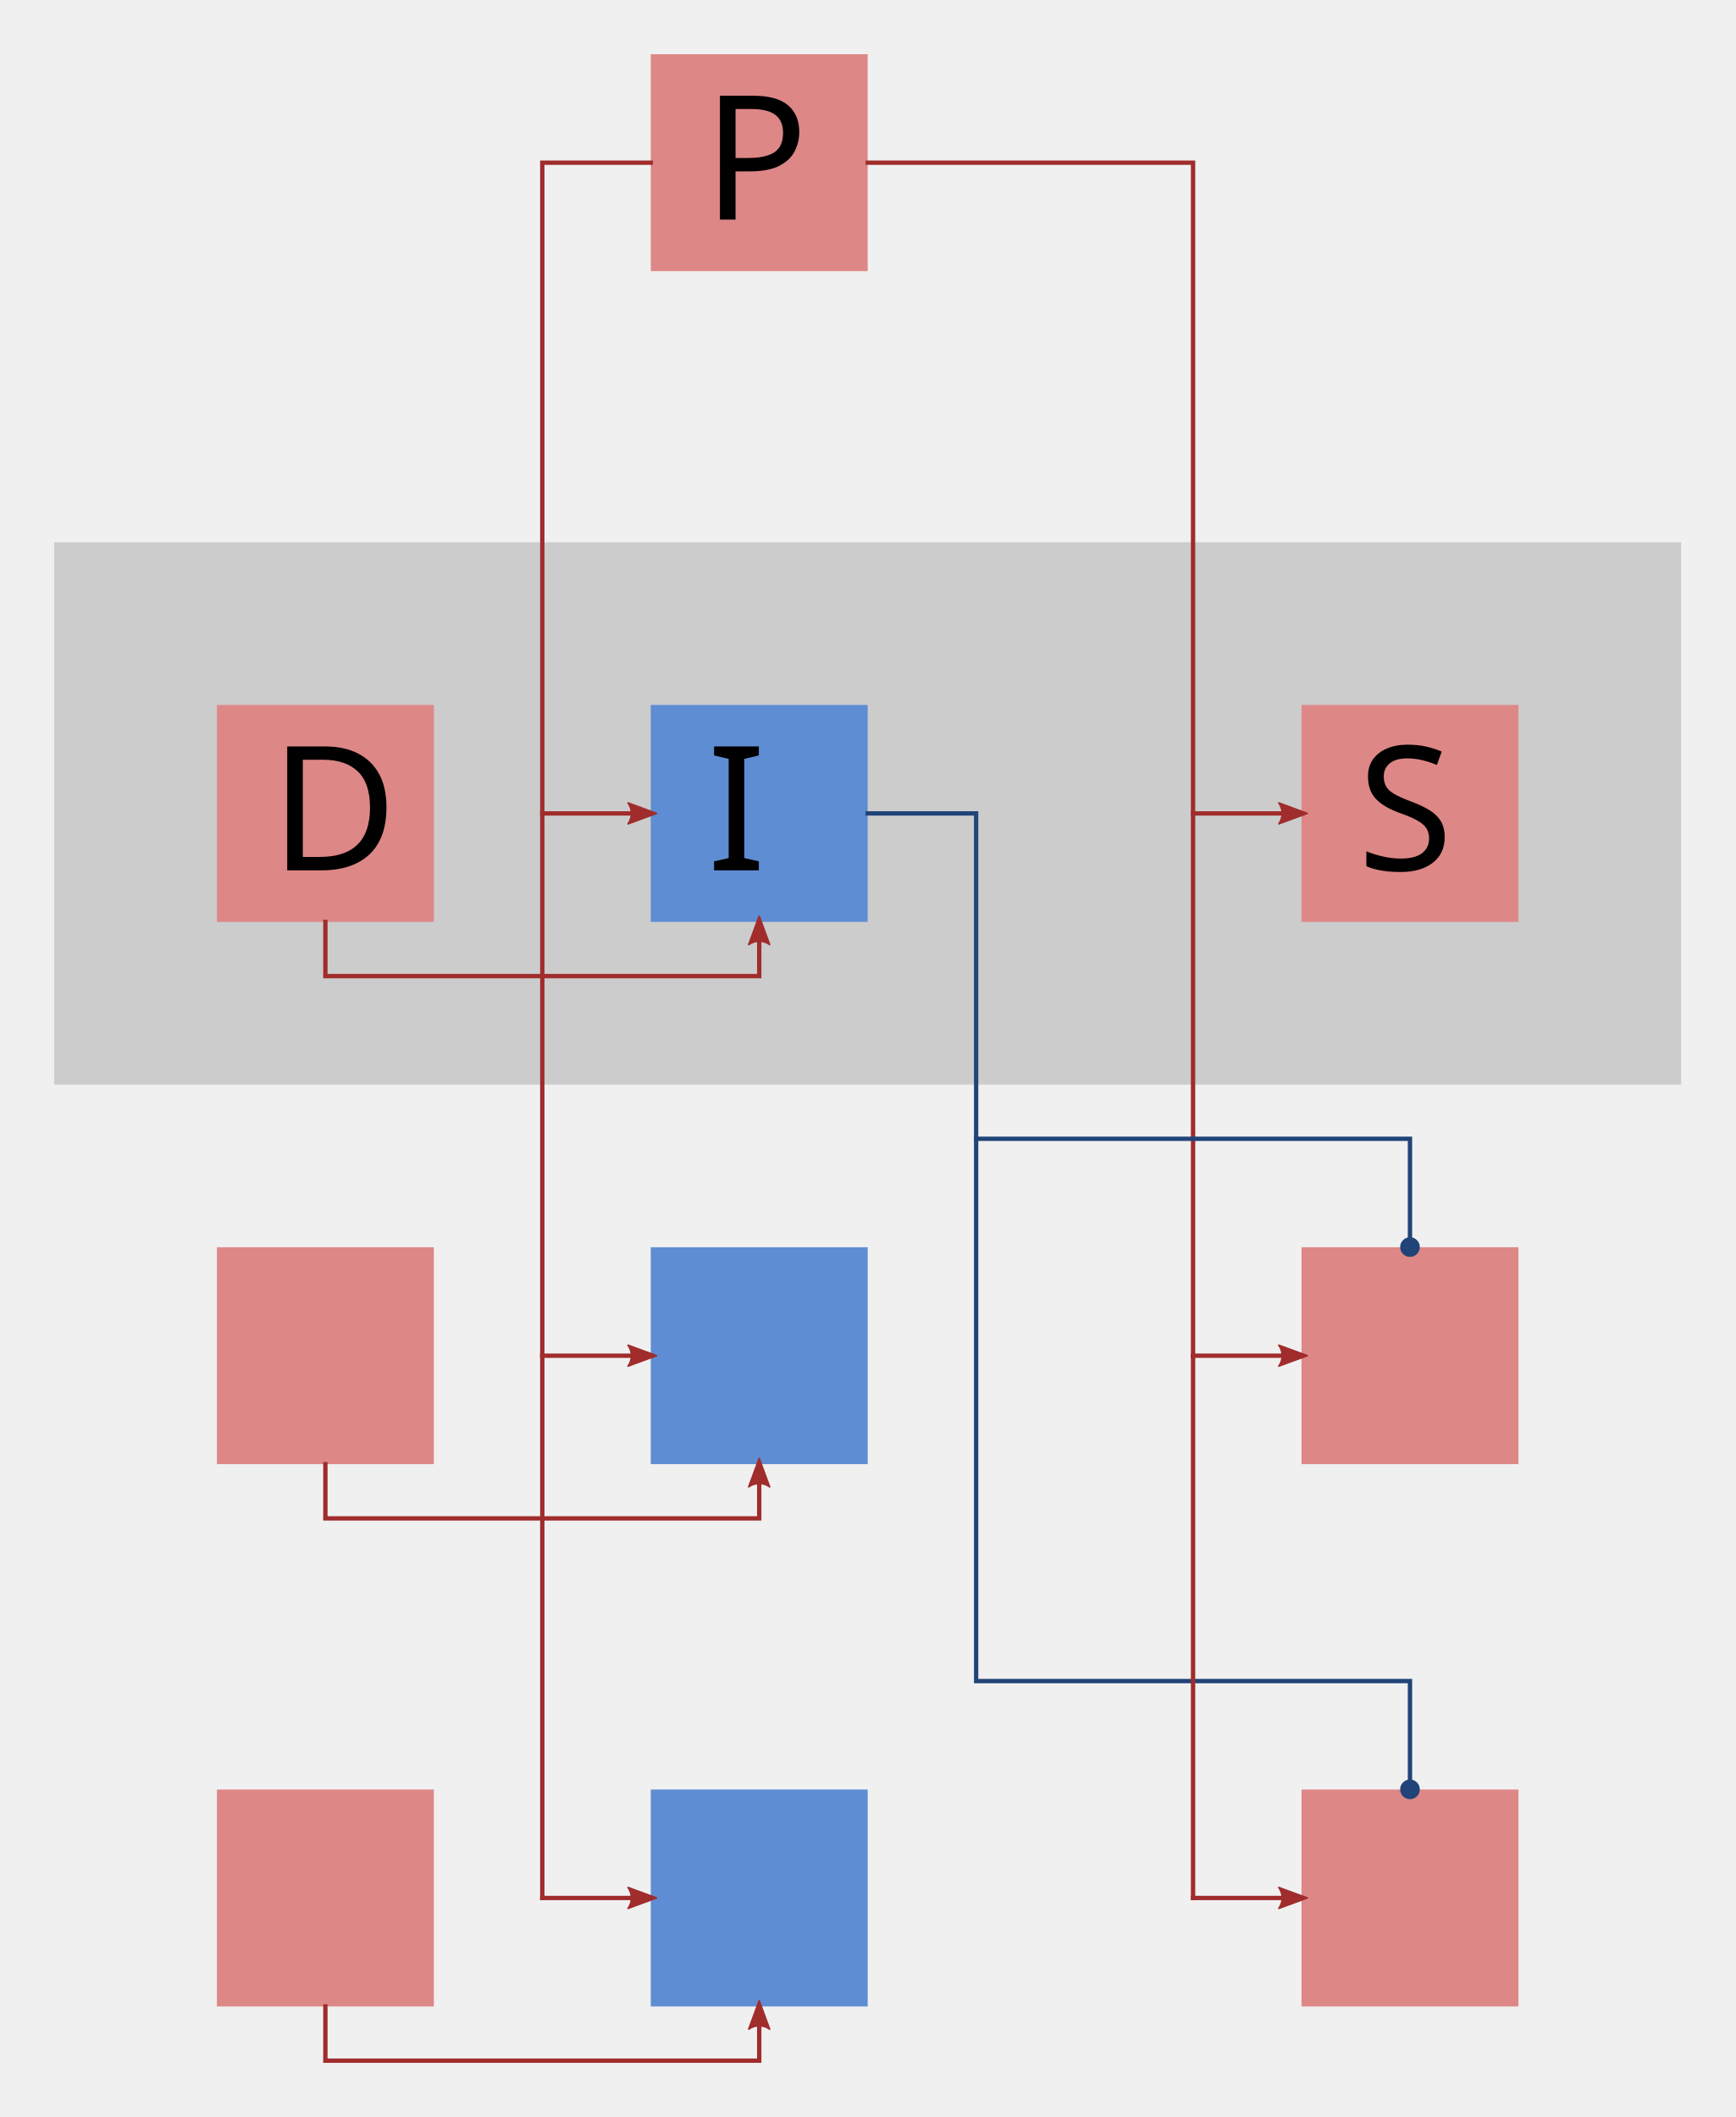
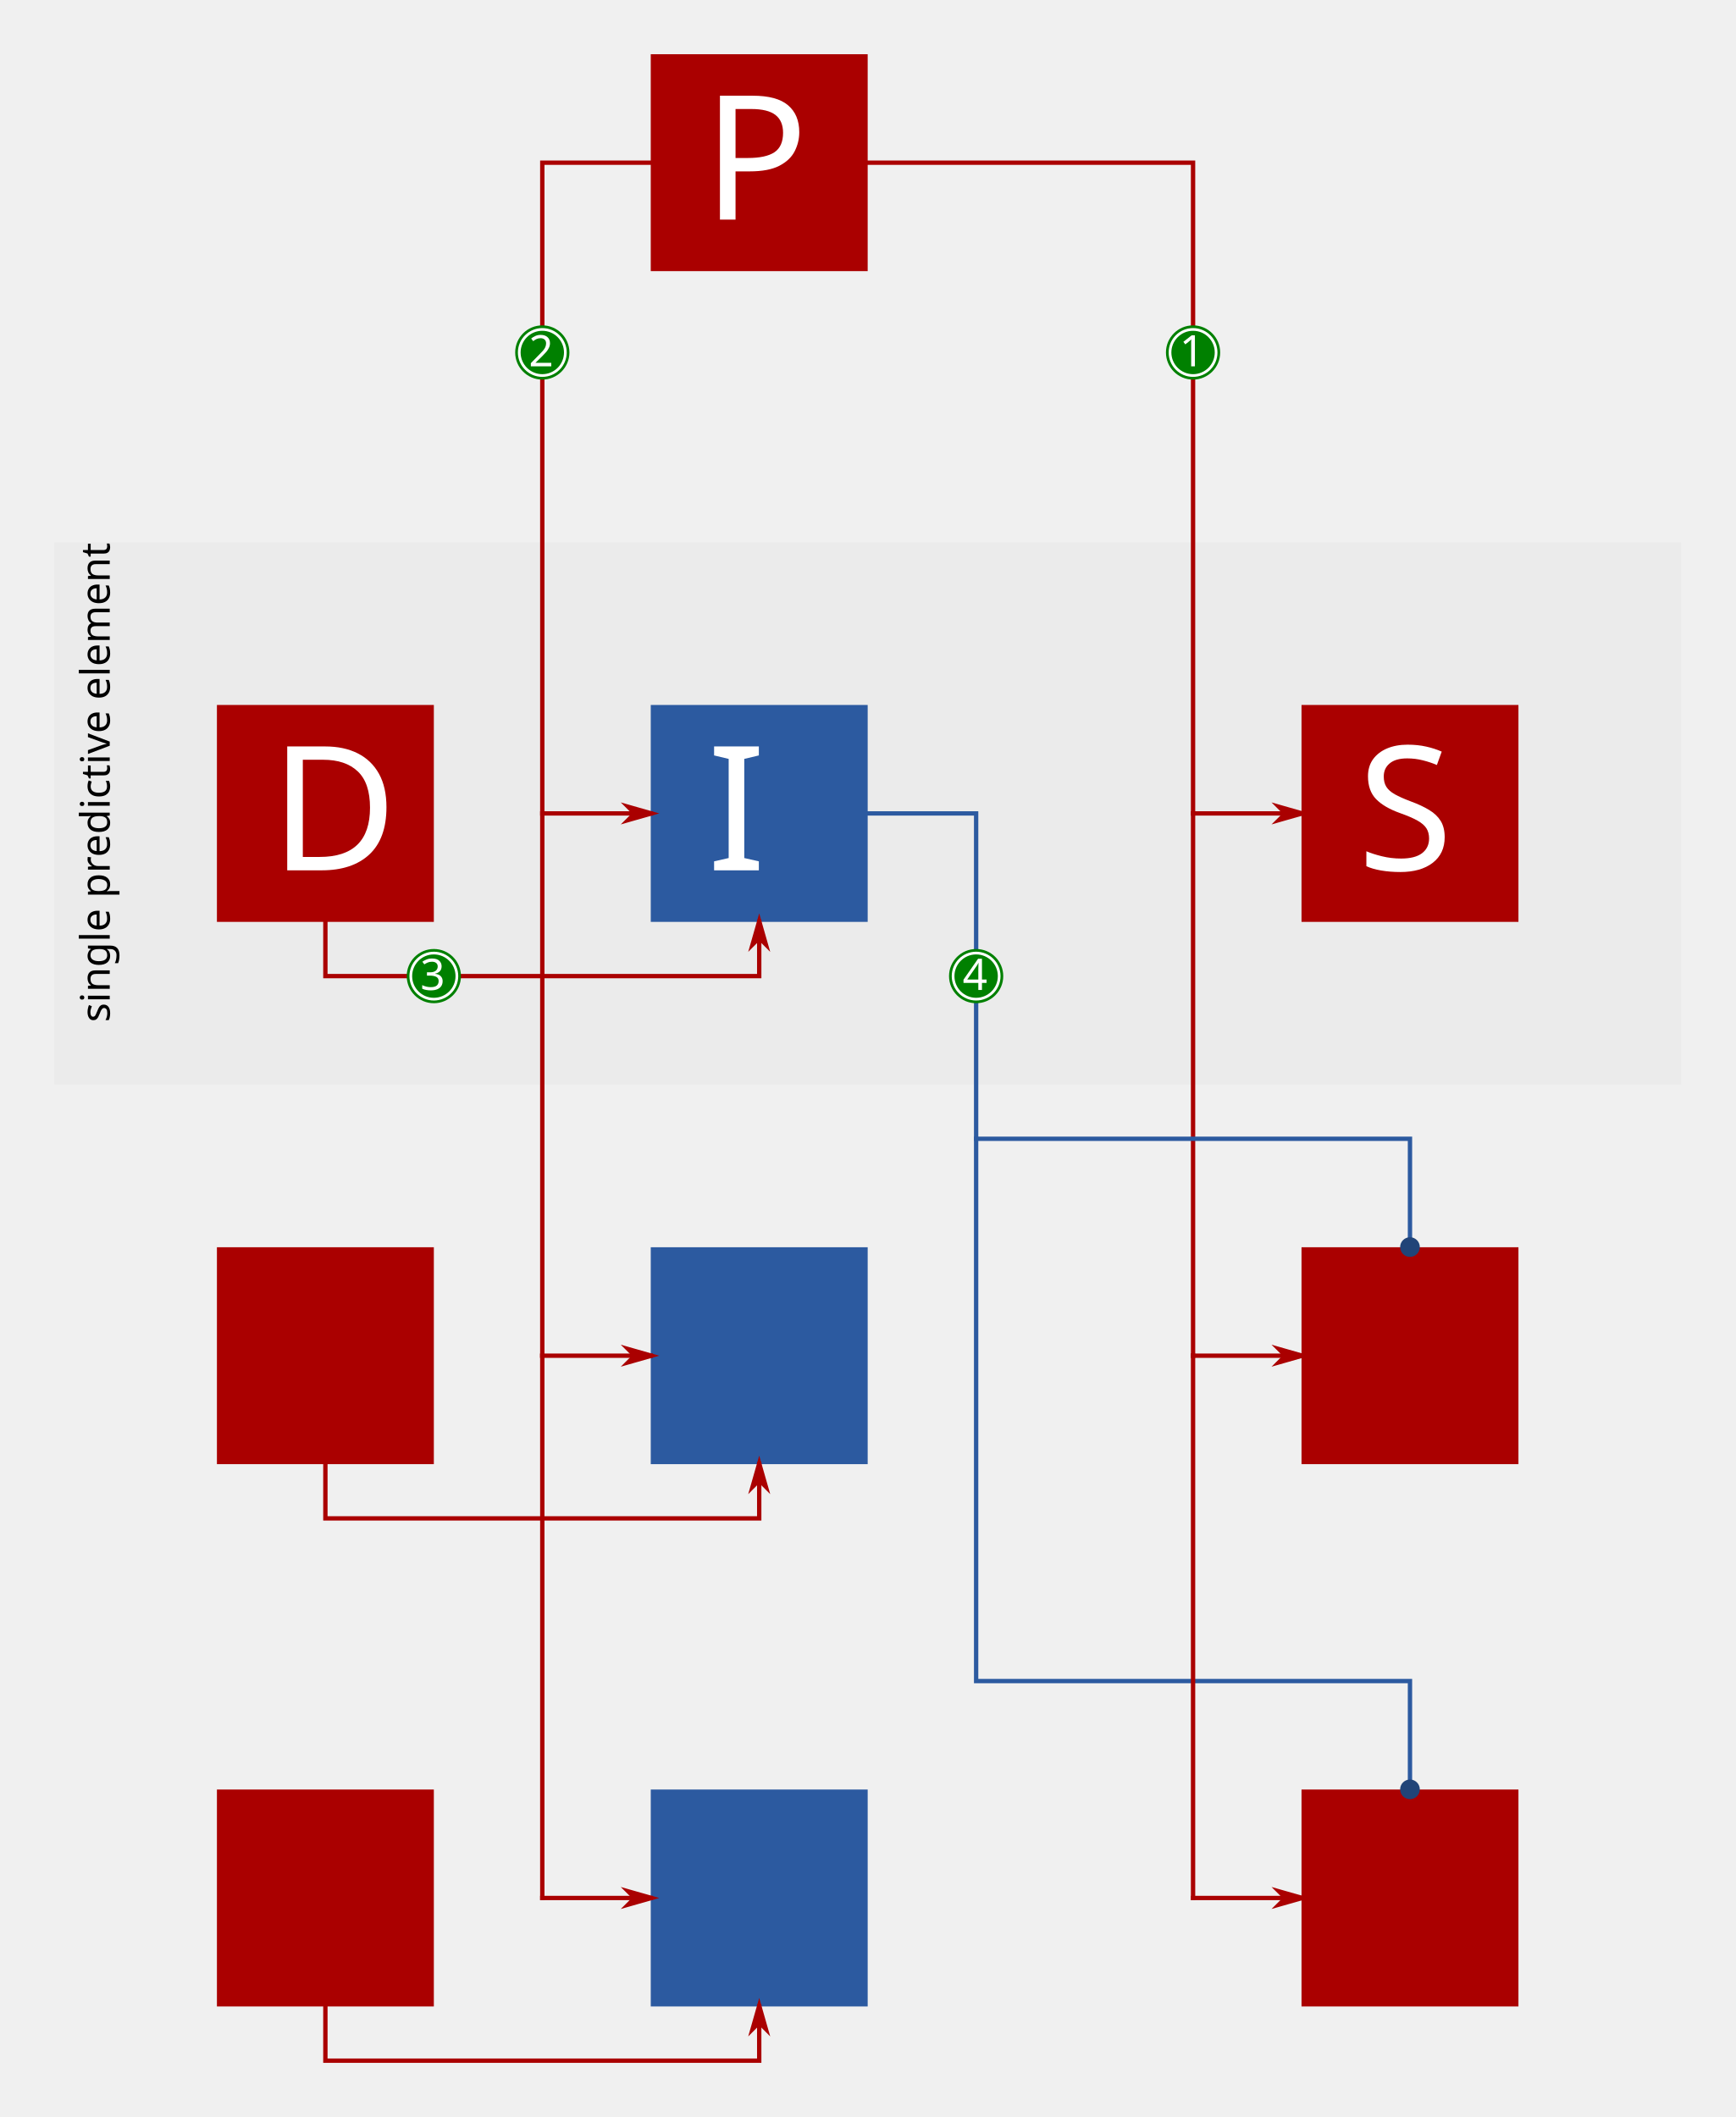
<svg xmlns="http://www.w3.org/2000/svg" width="320" height="390.388" id="svg3313" version="1.1">
  <defs id="defs3315">
+     <marker style="overflow:visible;" id="marker6094" refX="0.0" refY="0.0" orient="auto">
+       <path transform="scale(0.4) rotate(180) translate(10,0)" style="fill-rule:evenodd;stroke:#aa0000;stroke-width:1pt;stroke-opacity:1;fill:#aa0000;fill-opacity:1" d="M 0.0,0.0 L 5.0,-5.0 L -12.5,0.0 L 5.0,5.0 L 0.0,0.0 z " id="path6096" />
+     </marker>
+     <marker style="overflow:visible;" id="marker5892" refX="0.0" refY="0.0" orient="auto">
+       <path transform="scale(0.4) rotate(180) translate(10,0)" style="fill-rule:evenodd;stroke:#aa0000;stroke-width:1pt;stroke-opacity:1;fill:#aa0000;fill-opacity:1" d="M 0.0,0.0 L 5.0,-5.0 L -12.5,0.0 L 5.0,5.0 L 0.0,0.0 z " id="path5894" />
+     </marker>
+     <marker style="overflow:visible;" id="marker5696" refX="0.0" refY="0.0" orient="auto">
+       <path transform="scale(0.4) rotate(180) translate(10,0)" style="fill-rule:evenodd;stroke:#aa0000;stroke-width:1pt;stroke-opacity:1;fill:#aa0000;fill-opacity:1" d="M 0.0,0.0 L 5.0,-5.0 L -12.5,0.0 L 5.0,5.0 L 0.0,0.0 z " id="path5698" />
+     </marker>
+     <marker style="overflow:visible;" id="marker5506" refX="0.0" refY="0.0" orient="auto">
+       <path transform="scale(0.4) rotate(180) translate(10,0)" style="fill-rule:evenodd;stroke:#aa0000;stroke-width:1pt;stroke-opacity:1;fill:#aa0000;fill-opacity:1" d="M 0.0,0.0 L 5.0,-5.0 L -12.5,0.0 L 5.0,5.0 L 0.0,0.0 z " id="path5508" />
+     </marker>
+     <marker style="overflow:visible;" id="marker5322" refX="0.0" refY="0.0" orient="auto">
+       <path transform="scale(0.4) rotate(180) translate(10,0)" style="fill-rule:evenodd;stroke:#aa0000;stroke-width:1pt;stroke-opacity:1;fill:#aa0000;fill-opacity:1" d="M 0.0,0.0 L 5.0,-5.0 L -12.5,0.0 L 5.0,5.0 L 0.0,0.0 z " id="path5324" />
+     </marker>
+     <marker style="overflow:visible;" id="marker5143" refX="0.0" refY="0.0" orient="auto">
+       <path transform="scale(0.4) rotate(180) translate(10,0)" style="fill-rule:evenodd;stroke:#aa0000;stroke-width:1pt;stroke-opacity:1;fill:#aa0000;fill-opacity:1" d="M 0.0,0.0 L 5.0,-5.0 L -12.5,0.0 L 5.0,5.0 L 0.0,0.0 z " id="path5146" />
+     </marker>
+     <marker style="overflow:visible;" id="marker4971" refX="0.0" refY="0.0" orient="auto">
+       <path transform="scale(0.4) rotate(180) translate(10,0)" style="fill-rule:evenodd;stroke:#aa0000;stroke-width:1pt;stroke-opacity:1;fill:#aa0000;fill-opacity:1" d="M 0.0,0.0 L 5.0,-5.0 L -12.5,0.0 L 5.0,5.0 L 0.0,0.0 z " id="path4973" />
+     </marker>
+     <marker style="overflow:visible;" id="marker4805" refX="0.0" refY="0.0" orient="auto">
+       <path transform="scale(0.4) rotate(180) translate(10,0)" style="fill-rule:evenodd;stroke:#aa0000;stroke-width:1pt;stroke-opacity:1;fill:#aa0000;fill-opacity:1" d="M 0.0,0.0 L 5.0,-5.0 L -12.5,0.0 L 5.0,5.0 L 0.0,0.0 z " id="path4807" />
+     </marker>
+     <marker orient="auto" refY="0.0" refX="0.0" id="marker4640" style="overflow:visible;">
+       <path id="path4393" d="M 0.0,0.0 L 5.0,-5.0 L -12.5,0.0 L 5.0,5.0 L 0.0,0.0 z " style="fill-rule:evenodd;stroke:#aa0000;stroke-width:1pt;stroke-opacity:1;fill:#aa0000;fill-opacity:1" transform="scale(0.4) rotate(180) translate(10,0)" />
+     </marker>
    <marker style="overflow:visible" id="DotM" refX="0" refY="0" orient="auto">
      <path transform="matrix(0.4,0,0,0.4,2.96,0.4)" style="fill-rule:evenodd;stroke:#000000;stroke-width:1pt" d="m -2.5,-1 c 0,2.76 -2.24,5 -5,5 -2.76,0 -5,-2.24 -5,-5 0,-2.76 2.24,-5 5,-5 2.76,0 5,2.24 5,5 z" id="path3994" />
    </marker>
    <marker orient="auto" refY="0" refX="0" id="Arrow1Mend" style="overflow:visible">
      <path id="path3939" d="M 0,0 5,-5 -12.5,0 5,5 0,0 z" style="fill-rule:evenodd;stroke:#000000;stroke-width:1pt" transform="matrix(-0.4,0,0,-0.4,-4,0)" />
    </marker>
    <marker orient="auto" refY="0" refX="0" id="Arrow2Mend" style="overflow:visible">
      <path id="path4511" style="fill-rule:evenodd;stroke-width:0.625;stroke-linejoin:round" d="M 8.719,4.034 -2.207,0.016 8.719,-4.002 c -1.745,2.372 -1.735,5.617 -6e-7,8.035 z" transform="scale(-0.6,-0.6)" />
    </marker>
    <marker orient="auto" refY="0" refX="0" id="Arrow1MendJ" style="overflow:visible">
      <path id="path4379" d="M 0,0 5,-5 -12.5,0 5,5 0,0 z" style="fill:#a02c2c;fill-rule:evenodd;stroke:#a02c2c;stroke-width:1pt" transform="matrix(-0.4,0,0,-0.4,-4,0)" />
    </marker>
    <marker orient="auto" refY="0" refX="0" id="Arrow1MendJ4" style="overflow:visible">
      <path id="path5133" d="M 0,0 5,-5 -12.5,0 5,5 0,0 z" style="fill:#aa0000;fill-rule:evenodd;stroke:#aa0000;stroke-width:1pt" transform="matrix(-0.4,0,0,-0.4,-4,0)" />
    </marker>
    <marker orient="auto" refY="0" refX="0" id="Arrow1MendJb" style="overflow:visible">
      <path id="path5136" d="M 0,0 5,-5 -12.5,0 5,5 0,0 z" style="fill:#aa0000;fill-rule:evenodd;stroke:#aa0000;stroke-width:1pt" transform="matrix(-0.4,0,0,-0.4,-4,0)" />
    </marker>
    <marker orient="auto" refY="0" refX="0" id="Arrow2MendZ" style="overflow:visible">
      <path id="path5139" style="fill:#a02c2c;fill-rule:evenodd;stroke:#a02c2c;stroke-width:0.625;stroke-linejoin:round" d="M 8.719,4.034 -2.207,0.016 8.719,-4.002 c -1.745,2.372 -1.735,5.617 -6e-7,8.035 z" transform="scale(-0.6,-0.6)" />
    </marker>
    <marker orient="auto" refY="0" refX="0" id="Arrow2MendE" style="overflow:visible">
      <path id="path5142" style="fill:#a02c2c;fill-rule:evenodd;stroke:#a02c2c;stroke-width:0.625;stroke-linejoin:round" d="M 8.719,4.034 -2.207,0.016 8.719,-4.002 c -1.745,2.372 -1.735,5.617 -6e-7,8.035 z" transform="scale(-0.6,-0.6)" />
    </marker>
    <marker orient="auto" refY="0" refX="0" id="Arrow1MendJm" style="overflow:visible">
      <path id="path5145" d="M 0,0 5,-5 -12.5,0 5,5 0,0 z" style="fill:#aa0000;fill-rule:evenodd;stroke:#aa0000;stroke-width:1pt" transform="matrix(-0.4,0,0,-0.4,-4,0)" />
    </marker>
    <marker orient="auto" refY="0" refX="0" id="Arrow2MendW" style="overflow:visible">
      <path id="path5148" style="fill:#a02c2c;fill-rule:evenodd;stroke:#a02c2c;stroke-width:0.625;stroke-linejoin:round" d="M 8.719,4.034 -2.207,0.016 8.719,-4.002 c -1.745,2.372 -1.735,5.617 -6e-7,8.035 z" transform="scale(-0.6,-0.6)" />
    </marker>
    <marker orient="auto" refY="0" refX="0" id="Arrow2Menda" style="overflow:visible">
      <path id="path6339" style="fill:#2c5aa0;fill-rule:evenodd;stroke:#2c5aa0;stroke-width:0.625;stroke-linejoin:round" d="M 8.719,4.034 -2.207,0.016 8.719,-4.002 c -1.745,2.372 -1.735,5.617 -6e-7,8.035 z" transform="scale(-0.6,-0.6)" />
    </marker>
    <marker orient="auto" refY="0" refX="0" id="Arrow2MendM" style="overflow:visible">
      <path id="path6342" style="fill:#2c5aa0;fill-rule:evenodd;stroke:#2c5aa0;stroke-width:0.625;stroke-linejoin:round" d="M 8.719,4.034 -2.207,0.016 8.719,-4.002 c -1.745,2.372 -1.735,5.617 -6e-7,8.035 z" transform="scale(-0.6,-0.6)" />
    </marker>
    <marker style="overflow:visible" id="DotMh" refX="0" refY="0" orient="auto">
      <path transform="matrix(0.4,0,0,0.4,2.96,0.4)" style="fill:#214478;fill-rule:evenodd;stroke:#214478;stroke-width:1pt" d="m -2.5,-1 c 0,2.76 -2.24,5 -5,5 -2.76,0 -5,-2.24 -5,-5 0,-2.76 2.24,-5 5,-5 2.76,0 5,2.24 5,5 z" id="path7409" />
    </marker>
    <marker orient="auto" refY="0" refX="0" id="Arrow2MendZP" style="overflow:visible">
      <path id="path7412" style="fill:#a02c2c;fill-rule:evenodd;stroke:#a02c2c;stroke-width:0.625;stroke-linejoin:round" d="M 8.719,4.034 -2.207,0.016 8.719,-4.002 c -1.745,2.372 -1.735,5.617 -6e-7,8.035 z" transform="scale(-0.6,-0.6)" />
    </marker>
    <marker orient="auto" refY="0" refX="0" id="Arrow2Mends" style="overflow:visible">
      <path id="path7415" style="fill:#a02c2c;fill-rule:evenodd;stroke:#a02c2c;stroke-width:0.625;stroke-linejoin:round" d="M 8.719,4.034 -2.207,0.016 8.719,-4.002 c -1.745,2.372 -1.735,5.617 -6e-7,8.035 z" transform="scale(-0.6,-0.6)" />
    </marker>
    <marker orient="auto" refY="0" refX="0" id="Arrow2Mend2" style="overflow:visible">
      <path id="path7418" style="fill:#a02c2c;fill-rule:evenodd;stroke:#a02c2c;stroke-width:0.625;stroke-linejoin:round" d="M 8.719,4.034 -2.207,0.016 8.719,-4.002 c -1.745,2.372 -1.735,5.617 -6e-7,8.035 z" transform="scale(-0.6,-0.6)" />
    </marker>
    <marker orient="auto" refY="0" refX="0" id="Arrow1MendJb3" style="overflow:visible">
      <path id="path7421" d="M 0,0 5,-5 -12.5,0 5,5 0,0 z" style="fill:#aa0000;fill-rule:evenodd;stroke:#aa0000;stroke-width:1pt" transform="matrix(-0.4,0,0,-0.4,-4,0)" />
    </marker>
    <marker orient="auto" refY="0" refX="0" id="Arrow2MendW8" style="overflow:visible">
      <path id="path7424" style="fill:#a02c2c;fill-rule:evenodd;stroke:#a02c2c;stroke-width:0.625;stroke-linejoin:round" d="M 8.719,4.034 -2.207,0.016 8.719,-4.002 c -1.745,2.372 -1.735,5.617 -6e-7,8.035 z" transform="scale(-0.6,-0.6)" />
    </marker>
    <marker orient="auto" refY="0" refX="0" id="Arrow2Mend5" style="overflow:visible">
      <path id="path7427" style="fill:#a02c2c;fill-rule:evenodd;stroke:#a02c2c;stroke-width:0.625;stroke-linejoin:round" d="M 8.719,4.034 -2.207,0.016 8.719,-4.002 c -1.745,2.372 -1.735,5.617 -6e-7,8.035 z" transform="scale(-0.6,-0.6)" />
    </marker>
    <marker style="overflow:visible" id="DotML" refX="0" refY="0" orient="auto">
      <path transform="matrix(0.4,0,0,0.4,2.96,0.4)" style="fill:#214478;fill-rule:evenodd;stroke:#214478;stroke-width:1pt" d="m -2.5,-1 c 0,2.76 -2.24,5 -5,5 -2.76,0 -5,-2.24 -5,-5 0,-2.76 2.24,-5 5,-5 2.76,0 5,2.24 5,5 z" id="path7430" />
    </marker>
    <marker orient="auto" refY="0" refX="0" id="Arrow2Mendl" style="overflow:visible">
      <path id="path7433" style="fill:#a02c2c;fill-rule:evenodd;stroke:#a02c2c;stroke-width:0.625;stroke-linejoin:round" d="M 8.719,4.034 -2.207,0.016 8.719,-4.002 c -1.745,2.372 -1.735,5.617 -6e-7,8.035 z" transform="scale(-0.6,-0.6)" />
    </marker>
    <marker orient="auto" refY="0" refX="0" id="Arrow2MendZx" style="overflow:visible">
      <path id="path7436" style="fill:#a02c2c;fill-rule:evenodd;stroke:#a02c2c;stroke-width:0.625;stroke-linejoin:round" d="M 8.719,4.034 -2.207,0.016 8.719,-4.002 c -1.745,2.372 -1.735,5.617 -6e-7,8.035 z" transform="scale(-0.6,-0.6)" />
    </marker>
    <marker orient="auto" refY="0" refX="0" id="Arrow2MendZV" style="overflow:visible">
      <path id="path7439" style="fill:#a02c2c;fill-rule:evenodd;stroke:#a02c2c;stroke-width:0.625;stroke-linejoin:round" d="M 8.719,4.034 -2.207,0.016 8.719,-4.002 c -1.745,2.372 -1.735,5.617 -6e-7,8.035 z" transform="scale(-0.6,-0.6)" />
    </marker>
    <marker orient="auto" refY="0" refX="0" id="Arrow2Mendam" style="overflow:visible">
      <path id="path7442" style="fill:#a02c2c;fill-rule:evenodd;stroke:#a02c2c;stroke-width:0.625;stroke-linejoin:round" d="M 8.719,4.034 -2.207,0.016 8.719,-4.002 c -1.745,2.372 -1.735,5.617 -6e-7,8.035 z" transform="scale(-0.6,-0.6)" />
    </marker>
  </defs>
  <g id="layer1" transform="translate(-60,-682.3622)">
-     <rect style="fill:#cccccc;stroke:none" id="rect7672" width="300" height="100" x="70" y="782.362" />
+     <rect style="fill:#ebebeb;stroke:none;fill-opacity:1" id="rect7672" width="300" height="100" x="70" y="782.362" />
+     <rect style="fill:#aa0000;stroke:none" id="rect3454" width="40" height="40" x="180" y="692.362" />
+     <rect y="812.362" x="100" height="40" width="40" id="rect3424" style="fill:#aa0000;stroke:none" />
+     <rect style="fill:#aa0000;stroke:none" id="rect3426" width="40" height="40" x="300" y="812.362" />
+     <rect y="912.362" x="300" height="40" width="40" id="rect3428" style="fill:#aa0000;stroke:none" />
+     <rect style="fill:#aa0000;stroke:none" id="rect3430" width="40" height="40" x="100" y="912.362" />
+     <rect y="1012.362" x="100" height="40" width="40" id="rect3432" style="fill:#aa0000;stroke:none" />
+     <rect style="fill:#aa0000;stroke:none" id="rect3434" width="40" height="40" x="300" y="1012.362" />
+     <rect style="fill:#2c5aa0;stroke:none" id="rect3922-1" width="40" height="40" x="180" y="912.362" />
+     <rect y="1012.362" x="180" height="40" width="40" id="rect7304" style="fill:#2c5aa0;stroke:none" />
+     <rect y="812.362" x="180" height="40" width="40" id="rect7306" style="fill:#2c5aa0;stroke:none" />
    <text xml:space="preserve" style="font-size:16px;font-style:normal;font-variant:normal;font-weight:bold;font-stretch:normal;line-height:125%;letter-spacing:0px;word-spacing:0px;writing-mode:lr-tb;fill:#000000;fill-opacity:1;stroke:none;font-family:Linux Biolinum;-inkscape-font-specification:Sans Bold" x="337.5" y="268.022" id="text5938">
      <tspan id="tspan5940" x="337.5" y="268.022" />
    </text>
-     <rect style="fill:#de8787;stroke:none" id="rect3920" width="40" height="40" x="300" y="812.362" />
-     <rect y="812.362" x="180" height="40" width="40" id="rect3922" style="fill:#5f8dd3;stroke:none" />
-     <rect y="812.362" x="100" height="40" width="40" id="rect4507" style="fill:#de8787;stroke:none" />
-     <path transform="translate(-89.54841,706.6182)" id="path4512" d="m 209.548,145.744 0,10 80,0 0,-10" style="color:#000000;fill:none;stroke:#a02c2c;stroke-width:0.8;stroke-linecap:square;stroke-linejoin:miter;stroke-miterlimit:4;stroke-opacity:1;stroke-dasharray:none;stroke-dashoffset:0;marker:none;marker-end:url(#Arrow2MendZP);visibility:visible;display:inline;overflow:visible;enable-background:accumulate" />
-     <rect y="692.362" x="180" height="40" width="40" id="rect4552" style="fill:#de8787;stroke:none" />
-     <path transform="translate(-89.54841,706.6182)" id="path6528" d="m 269.548,5.744 -20,0 0,120 20,0" style="color:#000000;fill:none;stroke:#a02c2c;stroke-width:0.8;stroke-linecap:square;stroke-linejoin:miter;stroke-miterlimit:4;stroke-opacity:1;stroke-dasharray:none;stroke-dashoffset:0;marker:none;marker-end:url(#Arrow2MendW8);visibility:visible;display:inline;overflow:visible;enable-background:accumulate" />
-     <path transform="translate(-89.54841,706.6182)" id="path6530" d="m 309.548,5.744 60,0 0,120 20,0" style="color:#000000;fill:none;stroke:#a02c2c;stroke-width:0.8;stroke-linecap:square;stroke-linejoin:miter;stroke-miterlimit:4;stroke-opacity:1;stroke-dasharray:none;stroke-dashoffset:0;marker:none;marker-end:url(#Arrow2Mendam);visibility:visible;display:inline;overflow:visible;enable-background:accumulate" />
-     <rect y="912.362" x="300" height="40" width="40" id="rect6532" style="fill:#de8787;stroke:none" />
-     <rect style="fill:#5f8dd3;stroke:none" id="rect6534" width="40" height="40" x="180" y="912.362" />
-     <rect style="fill:#de8787;stroke:none" id="rect6536" width="40" height="40" x="100" y="912.362" />
-     <path style="color:#000000;fill:none;stroke:#a02c2c;stroke-width:0.8;stroke-linecap:square;stroke-linejoin:miter;stroke-miterlimit:4;stroke-opacity:1;stroke-dasharray:none;stroke-dashoffset:0;marker:none;marker-end:url(#Arrow2MendZV);visibility:visible;display:inline;overflow:visible;enable-background:accumulate" d="m 120,952.362 0,10 80,0 0,-10" id="path6538" />
-     <path transform="translate(-89.54841,706.6182)" id="path6540" d="m 249.548,225.744 20,0" style="color:#000000;fill:none;stroke:#a02c2c;stroke-width:0.8;stroke-linecap:square;stroke-linejoin:miter;stroke-miterlimit:4;stroke-opacity:1;stroke-dasharray:none;stroke-dashoffset:0;marker:none;marker-end:url(#Arrow2Mend2);visibility:visible;display:inline;overflow:visible;enable-background:accumulate" />
-     <path id="path6542" d="m 280,932.362 20,0" style="color:#000000;fill:none;stroke:#a02c2c;stroke-width:0.8;stroke-linecap:square;stroke-linejoin:miter;stroke-miterlimit:4;stroke-opacity:1;stroke-dasharray:none;stroke-dashoffset:0;marker:none;marker-end:url(#Arrow2Mends);visibility:visible;display:inline;overflow:visible;enable-background:accumulate" />
-     <path transform="translate(-89.54841,706.6182)" id="path6544" d="m 249.548,125.744 0,100" style="color:#000000;fill:none;stroke:#a02c2c;stroke-width:0.8;stroke-linecap:square;stroke-linejoin:miter;stroke-miterlimit:4;stroke-opacity:1;stroke-dasharray:none;stroke-dashoffset:0;marker:none;visibility:visible;display:inline;overflow:visible;enable-background:accumulate" />
-     <path id="path6546" d="m 280,832.362 0,100" style="color:#000000;fill:none;stroke:#a02c2c;stroke-width:0.8;stroke-linecap:square;stroke-linejoin:miter;stroke-miterlimit:4;stroke-opacity:1;stroke-dasharray:none;stroke-dashoffset:0;marker:none;visibility:visible;display:inline;overflow:visible;enable-background:accumulate" />
-     <path transform="translate(-89.54841,706.6182)" id="path6548" d="m 309.548,125.744 20,0 0,60 80,0 0,20" style="color:#000000;fill:none;stroke:#214478;stroke-width:0.8;stroke-linecap:square;stroke-linejoin:miter;stroke-miterlimit:4;stroke-opacity:1;stroke-dasharray:none;stroke-dashoffset:0;marker:none;marker-end:url(#DotMh);visibility:visible;display:inline;overflow:visible;enable-background:accumulate" />
-     <rect style="fill:#de8787;stroke:none" id="rect6550" width="40" height="40" x="300" y="1012.362" />
-     <rect y="1012.362" x="180" height="40" width="40" id="rect6552" style="fill:#5f8dd3;stroke:none" />
-     <rect y="1012.362" x="100" height="40" width="40" id="rect6554" style="fill:#de8787;stroke:none" />
-     <path id="path6556" d="m 120,1052.362 0,10 80,0 0,-10" style="color:#000000;fill:none;stroke:#a02c2c;stroke-width:0.8;stroke-linecap:square;stroke-linejoin:miter;stroke-miterlimit:4;stroke-opacity:1;stroke-dasharray:none;stroke-dashoffset:0;marker:none;marker-end:url(#Arrow2MendZx);visibility:visible;display:inline;overflow:visible;enable-background:accumulate" />
-     <path style="color:#000000;fill:none;stroke:#a02c2c;stroke-width:0.8;stroke-linecap:square;stroke-linejoin:miter;stroke-miterlimit:4;stroke-opacity:1;stroke-dasharray:none;stroke-dashoffset:0;marker:none;marker-end:url(#Arrow2Mendl);visibility:visible;display:inline;overflow:visible;enable-background:accumulate" d="m 160,1032.362 20,0" id="path6558" />
-     <path style="color:#000000;fill:none;stroke:#a02c2c;stroke-width:0.8;stroke-linecap:square;stroke-linejoin:miter;stroke-miterlimit:4;stroke-opacity:1;stroke-dasharray:none;stroke-dashoffset:0;marker:none;marker-end:url(#Arrow2Mend5);visibility:visible;display:inline;overflow:visible;enable-background:accumulate" d="m 280,1032.362 20,0" id="path6560" />
-     <path transform="translate(-89.54841,706.6182)" id="path6562" d="m 329.548,185.744 0,100 80,0 0,20" style="color:#000000;fill:none;stroke:#214478;stroke-width:0.8;stroke-linecap:square;stroke-linejoin:miter;stroke-miterlimit:4;stroke-opacity:1;stroke-dasharray:none;stroke-dashoffset:0;marker:none;marker-end:url(#DotML);visibility:visible;display:inline;overflow:visible;enable-background:accumulate" />
-     <path transform="translate(-89.54841,706.6182)" id="path6766" d="m 369.548,225.744 0,100" style="color:#000000;fill:none;stroke:#a02c2c;stroke-width:0.8;stroke-linecap:square;stroke-linejoin:miter;stroke-miterlimit:4;stroke-opacity:1;stroke-dasharray:none;stroke-dashoffset:0;marker:none;visibility:visible;display:inline;overflow:visible;enable-background:accumulate" />
-     <path transform="translate(-89.54841,706.6182)" id="path6768" d="m 249.548,225.744 0,100" style="color:#000000;fill:none;stroke:#a02c2c;stroke-width:0.8;stroke-linecap:square;stroke-linejoin:miter;stroke-miterlimit:4;stroke-opacity:1;stroke-dasharray:none;stroke-dashoffset:0;marker:none;visibility:visible;display:inline;overflow:visible;enable-background:accumulate" />
-     <text xml:space="preserve" style="font-size:48px;font-style:normal;font-variant:normal;font-weight:bold;font-stretch:normal;text-align:start;line-height:125%;letter-spacing:0px;word-spacing:0px;writing-mode:lr-tb;text-anchor:start;fill:#000000;fill-opacity:1;stroke:none;font-family:Source Code Pro;-inkscape-font-specification:Sans Bold" x="109.856" y="842.858" id="text7652">
-       <tspan id="tspan7654" x="109.856" y="842.858" style="font-size:32px;font-weight:normal;-inkscape-font-specification:Source Code Pro">D</tspan>
+     <path id="path4512" d="m 209.548,145.744 0,10 80,0 0,-10" style="color:#000000;fill:none;stroke:#aa0000;stroke-width:0.8;stroke-linecap:square;stroke-linejoin:miter;stroke-miterlimit:4;stroke-opacity:1;stroke-dasharray:none;stroke-dashoffset:0;marker:none;marker-end:url(#marker5143);visibility:visible;display:inline;overflow:visible;enable-background:accumulate" transform="translate(-89.54841,706.6182)" />
+     <path id="path6528" d="m 269.548,5.744 -20,0 0,120 20,0" style="color:#000000;fill:none;stroke:#aa0000;stroke-width:0.8;stroke-linecap:square;stroke-linejoin:miter;stroke-miterlimit:4;stroke-opacity:1;stroke-dasharray:none;stroke-dashoffset:0;marker:none;marker-end:url(#marker5322);visibility:visible;display:inline;overflow:visible;enable-background:accumulate" transform="translate(-89.54841,706.6182)" />
+     <path id="path6530" d="m 309.548,5.744 60,0 0,120 20,0" style="color:#000000;fill:none;stroke:#aa0000;stroke-width:0.8;stroke-linecap:square;stroke-linejoin:miter;stroke-miterlimit:4;stroke-opacity:1;stroke-dasharray:none;stroke-dashoffset:0;marker:none;marker-end:url(#marker5506);visibility:visible;display:inline;overflow:visible;enable-background:accumulate" transform="translate(-89.54841,706.6182)" />
+     <path style="color:#000000;fill:none;stroke:#aa0000;stroke-width:0.8;stroke-linecap:square;stroke-linejoin:miter;stroke-miterlimit:4;stroke-opacity:1;stroke-dasharray:none;stroke-dashoffset:0;marker:none;marker-end:url(#marker4805);visibility:visible;display:inline;overflow:visible;enable-background:accumulate" d="m 120,952.362 0,10 80,0 0,-10" id="path6538" />
+     <path id="path6540" d="m 249.548,225.744 20,0" style="color:#000000;fill:none;stroke:#aa0000;stroke-width:0.8;stroke-linecap:square;stroke-linejoin:miter;stroke-miterlimit:4;stroke-opacity:1;stroke-dasharray:none;stroke-dashoffset:0;marker:none;marker-end:url(#marker4971);visibility:visible;display:inline;overflow:visible;enable-background:accumulate" transform="translate(-89.54841,706.6182)" />
+     <path id="path6542" d="m 280,932.362 20,0" style="color:#000000;fill:none;stroke:#aa0000;stroke-width:0.8;stroke-linecap:square;stroke-linejoin:miter;stroke-miterlimit:4;stroke-opacity:1;stroke-dasharray:none;stroke-dashoffset:0;marker:none;marker-end:url(#marker5696);visibility:visible;display:inline;overflow:visible;enable-background:accumulate" />
+     <path id="path6544" d="m 249.548,125.744 0,100" style="color:#000000;fill:none;stroke:#aa0000;stroke-width:0.8;stroke-linecap:square;stroke-linejoin:miter;stroke-miterlimit:4;stroke-opacity:1;stroke-dasharray:none;stroke-dashoffset:0;marker:none;visibility:visible;display:inline;overflow:visible;enable-background:accumulate" transform="translate(-89.54841,706.6182)" />
+     <path id="path6546" d="m 280,832.362 0,100" style="color:#000000;fill:none;stroke:#aa0000;stroke-width:0.8;stroke-linecap:square;stroke-linejoin:miter;stroke-miterlimit:4;stroke-opacity:1;stroke-dasharray:none;stroke-dashoffset:0;marker:none;visibility:visible;display:inline;overflow:visible;enable-background:accumulate" />
+     <path id="path6548" d="m 309.548,125.744 20,0 0,60 80,0 0,20" style="color:#000000;fill:none;stroke:#2c5aa0;stroke-width:0.8;stroke-linecap:square;stroke-linejoin:miter;stroke-miterlimit:4;stroke-opacity:1;stroke-dasharray:none;stroke-dashoffset:0;marker:none;marker-end:url(#DotMh);visibility:visible;display:inline;overflow:visible;enable-background:accumulate" transform="translate(-89.54841,706.6182)" />
+     <path id="path6556" d="m 120,1052.362 0,10 80,0 0,-10" style="color:#000000;fill:none;stroke:#aa0000;stroke-width:0.8;stroke-linecap:square;stroke-linejoin:miter;stroke-miterlimit:4;stroke-opacity:1;stroke-dasharray:none;stroke-dashoffset:0;marker:none;marker-end:url(#marker4640);visibility:visible;display:inline;overflow:visible;enable-background:accumulate" />
+     <path style="color:#000000;fill:none;stroke:#aa0000;stroke-width:0.8;stroke-linecap:square;stroke-linejoin:miter;stroke-miterlimit:4;stroke-opacity:1;stroke-dasharray:none;stroke-dashoffset:0;marker:none;marker-end:url(#marker6094);visibility:visible;display:inline;overflow:visible;enable-background:accumulate" d="m 160,1032.362 20,0" id="path6558" />
+     <path style="color:#000000;fill:none;stroke:#aa0000;stroke-width:0.8;stroke-linecap:square;stroke-linejoin:miter;stroke-miterlimit:4;stroke-opacity:1;stroke-dasharray:none;stroke-dashoffset:0;marker:none;marker-end:url(#marker5892);visibility:visible;display:inline;overflow:visible;enable-background:accumulate" d="m 280,1032.362 20,0" id="path6560" />
+     <path id="path6562" d="m 329.548,185.744 0,100 80,0 0,20" style="color:#000000;fill:none;stroke:#2c5aa0;stroke-width:0.8;stroke-linecap:square;stroke-linejoin:miter;stroke-miterlimit:4;stroke-opacity:1;stroke-dasharray:none;stroke-dashoffset:0;marker:none;marker-end:url(#DotML);visibility:visible;display:inline;overflow:visible;enable-background:accumulate" transform="translate(-89.54841,706.6182)" />
+     <path id="path6766" d="m 369.548,225.744 0,100" style="color:#000000;fill:none;stroke:#aa0000;stroke-width:0.8;stroke-linecap:square;stroke-linejoin:miter;stroke-miterlimit:4;stroke-opacity:1;stroke-dasharray:none;stroke-dashoffset:0;marker:none;visibility:visible;display:inline;overflow:visible;enable-background:accumulate" transform="translate(-89.54841,706.6182)" />
+     <path id="path6768" d="m 249.548,225.744 0,100" style="color:#000000;fill:none;stroke:#aa0000;stroke-width:0.8;stroke-linecap:square;stroke-linejoin:miter;stroke-miterlimit:4;stroke-opacity:1;stroke-dasharray:none;stroke-dashoffset:0;marker:none;visibility:visible;display:inline;overflow:visible;enable-background:accumulate" transform="translate(-89.54841,706.6182)" />
+     <text xml:space="preserve" style="font-size:48px;font-style:normal;font-variant:normal;font-weight:bold;font-stretch:normal;text-align:start;line-height:125%;letter-spacing:0px;word-spacing:0px;writing-mode:lr-tb;text-anchor:start;fill:#ffffff;fill-opacity:1;stroke:none;font-family:Source Code Pro;-inkscape-font-specification:Sans Bold;" x="109.856" y="842.858" id="text7652">
+       <tspan id="tspan7654" x="109.856" y="842.858" style="font-size:32px;font-weight:normal;-inkscape-font-specification:Source Code Pro;fill:#ffffff;">D</tspan>
    </text>
-     <text xml:space="preserve" style="font-size:48px;font-style:normal;font-variant:normal;font-weight:bold;font-stretch:normal;text-align:start;line-height:125%;letter-spacing:0px;word-spacing:0px;writing-mode:lr-tb;text-anchor:start;fill:#000000;fill-opacity:1;stroke:none;font-family:Source Code Pro;-inkscape-font-specification:Sans Bold" x="190.4" y="842.858" id="text7656">
-       <tspan id="tspan7658" x="190.4" y="842.858" style="font-size:32px;font-weight:normal;-inkscape-font-specification:Source Code Pro">I</tspan>
+     <text xml:space="preserve" style="font-size:48px;font-style:normal;font-variant:normal;font-weight:bold;font-stretch:normal;text-align:start;line-height:125%;letter-spacing:0px;word-spacing:0px;writing-mode:lr-tb;text-anchor:start;fill:#ffffff;fill-opacity:1;stroke:none;font-family:Source Code Pro;-inkscape-font-specification:Sans Bold;" x="190.4" y="842.858" id="text7656">
+       <tspan id="tspan7658" x="190.4" y="842.858" style="font-size:32px;font-weight:normal;-inkscape-font-specification:Source Code Pro;fill:#ffffff;">I</tspan>
    </text>
-     <text xml:space="preserve" style="font-size:48px;font-style:normal;font-variant:normal;font-weight:normal;font-stretch:normal;text-align:start;line-height:125%;letter-spacing:0px;word-spacing:0px;writing-mode:lr-tb;text-anchor:start;fill:#000000;fill-opacity:1;stroke:none;font-family:Source Code Pro;-inkscape-font-specification:Sans" x="189.648" y="722.858" id="text7660">
-       <tspan id="tspan7662" x="189.648" y="722.858" style="font-size:32px">P</tspan>
+     <text xml:space="preserve" style="font-size:48px;font-style:normal;font-variant:normal;font-weight:normal;font-stretch:normal;text-align:start;line-height:125%;letter-spacing:0px;word-spacing:0px;writing-mode:lr-tb;text-anchor:start;fill:#ffffff;fill-opacity:1;stroke:none;font-family:Source Code Pro;-inkscape-font-specification:Sans;" x="189.648" y="722.858" id="text7660">
+       <tspan id="tspan7662" x="189.648" y="722.858" style="font-size:32px;fill:#ffffff;">P</tspan>
    </text>
-     <text xml:space="preserve" style="font-size:32px;font-style:normal;font-variant:normal;font-weight:normal;font-stretch:normal;text-align:start;line-height:125%;letter-spacing:0px;word-spacing:0px;writing-mode:lr-tb;text-anchor:start;fill:#000000;fill-opacity:1;stroke:none;font-family:Source Code Pro;-inkscape-font-specification:Sans" x="310.336" y="842.858" id="text7664">
+     <text xml:space="preserve" style="font-size:32px;font-style:normal;font-variant:normal;font-weight:normal;font-stretch:normal;text-align:start;line-height:125%;letter-spacing:0px;word-spacing:0px;writing-mode:lr-tb;text-anchor:start;fill:#ffffff;fill-opacity:1;stroke:none;font-family:Source Code Pro;-inkscape-font-specification:Sans;" x="310.336" y="842.858" id="text7664">
      <tspan id="tspan7666" x="310.336" y="842.858">S</tspan>
    </text>
+     <text xml:space="preserve" style="font-style:normal;font-variant:normal;font-weight:normal;font-stretch:normal;font-size:48px;line-height:125%;font-family:'Linux Libertine';-inkscape-font-specification:'Linux Libertine';text-align:start;letter-spacing:0px;word-spacing:0px;writing-mode:lr-tb;text-anchor:start;fill:#000000;fill-opacity:1;stroke:none;stroke-width:1px;stroke-linecap:butt;stroke-linejoin:miter;stroke-opacity:1" x="-870.869" y="80.237" id="text7327" transform="matrix(0,-1,1,0,0,0)">
+       <tspan id="tspan7329" x="-870.869" y="80.237" style="font-style:normal;font-variant:normal;font-weight:normal;font-stretch:normal;font-size:7.5px;font-family:'Linux Libertine';-inkscape-font-specification:'Linux Libertine'">single predictive element</tspan>
+     </text>
+     <g transform="translate(-80,-195)" id="g4550">
+       <circle r="10" cy="210" cx="60" transform="matrix(0.5,0,0,0.5,210,837.3622)" id="path8216" style="fill:#008000;fill-opacity:1;stroke:none" />
+       <circle r="10" cy="210" cx="60" style="fill:#ffffff;fill-opacity:1;stroke:none" id="path8218" transform="matrix(0.45,0,0,0.45,213,847.8622)" />
+       <circle r="10" cy="210" cx="60" style="fill:#008000;fill-opacity:1;stroke:none" id="path8220" transform="matrix(0.4,0,0,0.4,216,858.3622)" />
+       <text xml:space="preserve" style="font-style:normal;font-variant:normal;font-weight:bold;font-stretch:normal;font-size:48px;line-height:125%;font-family:'Source Code Pro';-inkscape-font-specification:'Sans Bold';text-align:start;letter-spacing:0px;word-spacing:0px;writing-mode:lr-tb;text-anchor:start;fill:#000000;fill-opacity:1;stroke:none" x="237.496" y="944.914" id="text8222">
+         <tspan id="tspan8224" x="237.496" y="944.914" style="font-weight:normal;font-size:8px;-inkscape-font-specification:'Source Code Pro';fill:#ffffff">2</tspan>
+       </text>
+     </g>
+     <g id="g7347" transform="translate(40,-195)">
+       <circle style="fill:#008000;fill-opacity:1;stroke:none" id="circle7349" transform="matrix(0.5,0,0,0.5,210,837.3622)" cx="60" cy="210" r="10" />
+       <circle transform="matrix(0.45,0,0,0.45,213,847.8622)" id="circle7351" style="fill:#ffffff;fill-opacity:1;stroke:none" cx="60" cy="210" r="10" />
+       <circle transform="matrix(0.4,0,0,0.4,216,858.3622)" id="circle7353" style="fill:#008000;fill-opacity:1;stroke:none" cx="60" cy="210" r="10" />
+       <text id="text7355" y="944.914" x="237.496" style="font-style:normal;font-variant:normal;font-weight:bold;font-stretch:normal;font-size:48px;line-height:125%;font-family:'Source Code Pro';-inkscape-font-specification:'Sans Bold';text-align:start;letter-spacing:0px;word-spacing:0px;writing-mode:lr-tb;text-anchor:start;fill:#000000;fill-opacity:1;stroke:none" xml:space="preserve">
+         <tspan style="font-weight:normal;font-size:8px;-inkscape-font-specification:'Source Code Pro';fill:#ffffff" y="944.914" x="237.496" id="tspan7357">1</tspan>
+       </text>
+     </g>
+     <g transform="translate(-100,-80)" id="g7359">
+       <circle r="10" cy="210" cx="60" transform="matrix(0.5,0,0,0.5,210,837.3622)" id="circle7361" style="fill:#008000;fill-opacity:1;stroke:none" />
+       <circle r="10" cy="210" cx="60" style="fill:#ffffff;fill-opacity:1;stroke:none" id="circle7363" transform="matrix(0.45,0,0,0.45,213,847.8622)" />
+       <circle r="10" cy="210" cx="60" style="fill:#008000;fill-opacity:1;stroke:none" id="circle7365" transform="matrix(0.4,0,0,0.4,216,858.3622)" />
+       <text xml:space="preserve" style="font-style:normal;font-variant:normal;font-weight:bold;font-stretch:normal;font-size:48px;line-height:125%;font-family:'Source Code Pro';-inkscape-font-specification:'Sans Bold';text-align:start;letter-spacing:0px;word-spacing:0px;writing-mode:lr-tb;text-anchor:start;fill:#000000;fill-opacity:1;stroke:none" x="237.496" y="944.914" id="text7367">
+         <tspan id="tspan7369" x="237.496" y="944.914" style="font-weight:normal;font-size:8px;-inkscape-font-specification:'Source Code Pro';fill:#ffffff">3</tspan>
+       </text>
+     </g>
+     <g id="g7371" transform="translate(0,-80)">
+       <circle style="fill:#008000;fill-opacity:1;stroke:none" id="circle7373" transform="matrix(0.5,0,0,0.5,210,837.3622)" cx="60" cy="210" r="10" />
+       <circle transform="matrix(0.45,0,0,0.45,213,847.8622)" id="circle7375" style="fill:#ffffff;fill-opacity:1;stroke:none" cx="60" cy="210" r="10" />
+       <circle transform="matrix(0.4,0,0,0.4,216,858.3622)" id="circle7377" style="fill:#008000;fill-opacity:1;stroke:none" cx="60" cy="210" r="10" />
+       <text id="text7379" y="944.914" x="237.496" style="font-style:normal;font-variant:normal;font-weight:bold;font-stretch:normal;font-size:48px;line-height:125%;font-family:'Source Code Pro';-inkscape-font-specification:'Sans Bold';text-align:start;letter-spacing:0px;word-spacing:0px;writing-mode:lr-tb;text-anchor:start;fill:#000000;fill-opacity:1;stroke:none" xml:space="preserve">
+         <tspan style="font-weight:normal;font-size:8px;-inkscape-font-specification:'Source Code Pro';fill:#ffffff" y="944.914" x="237.496" id="tspan7381">4</tspan>
+       </text>
+     </g>
  </g>
</svg>
